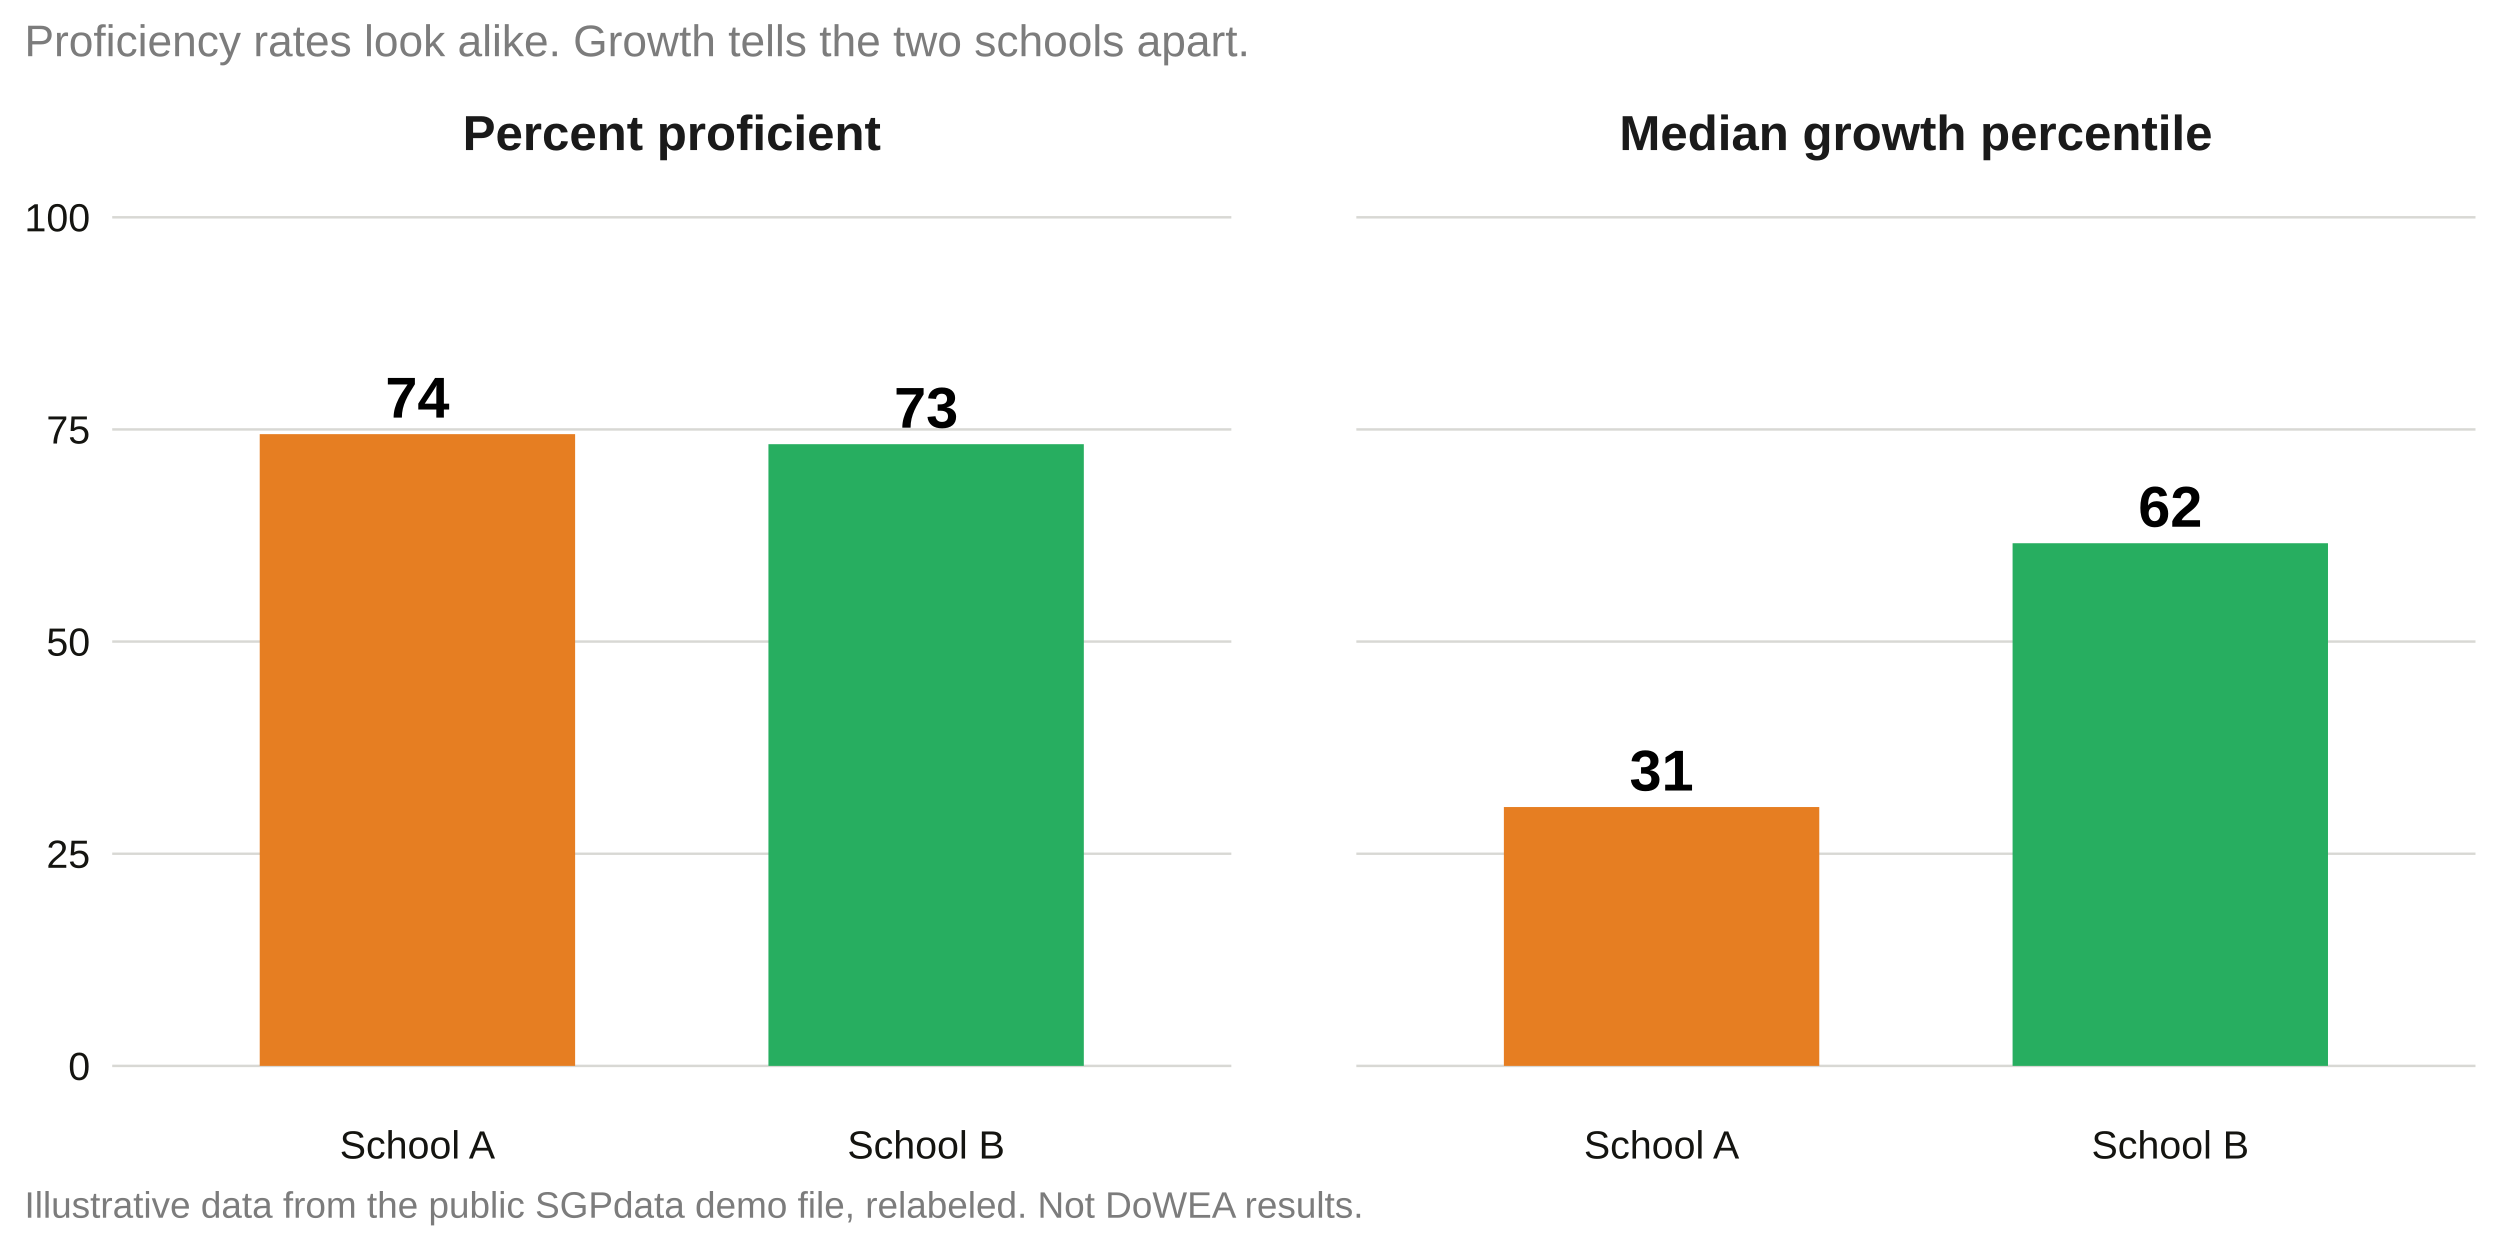
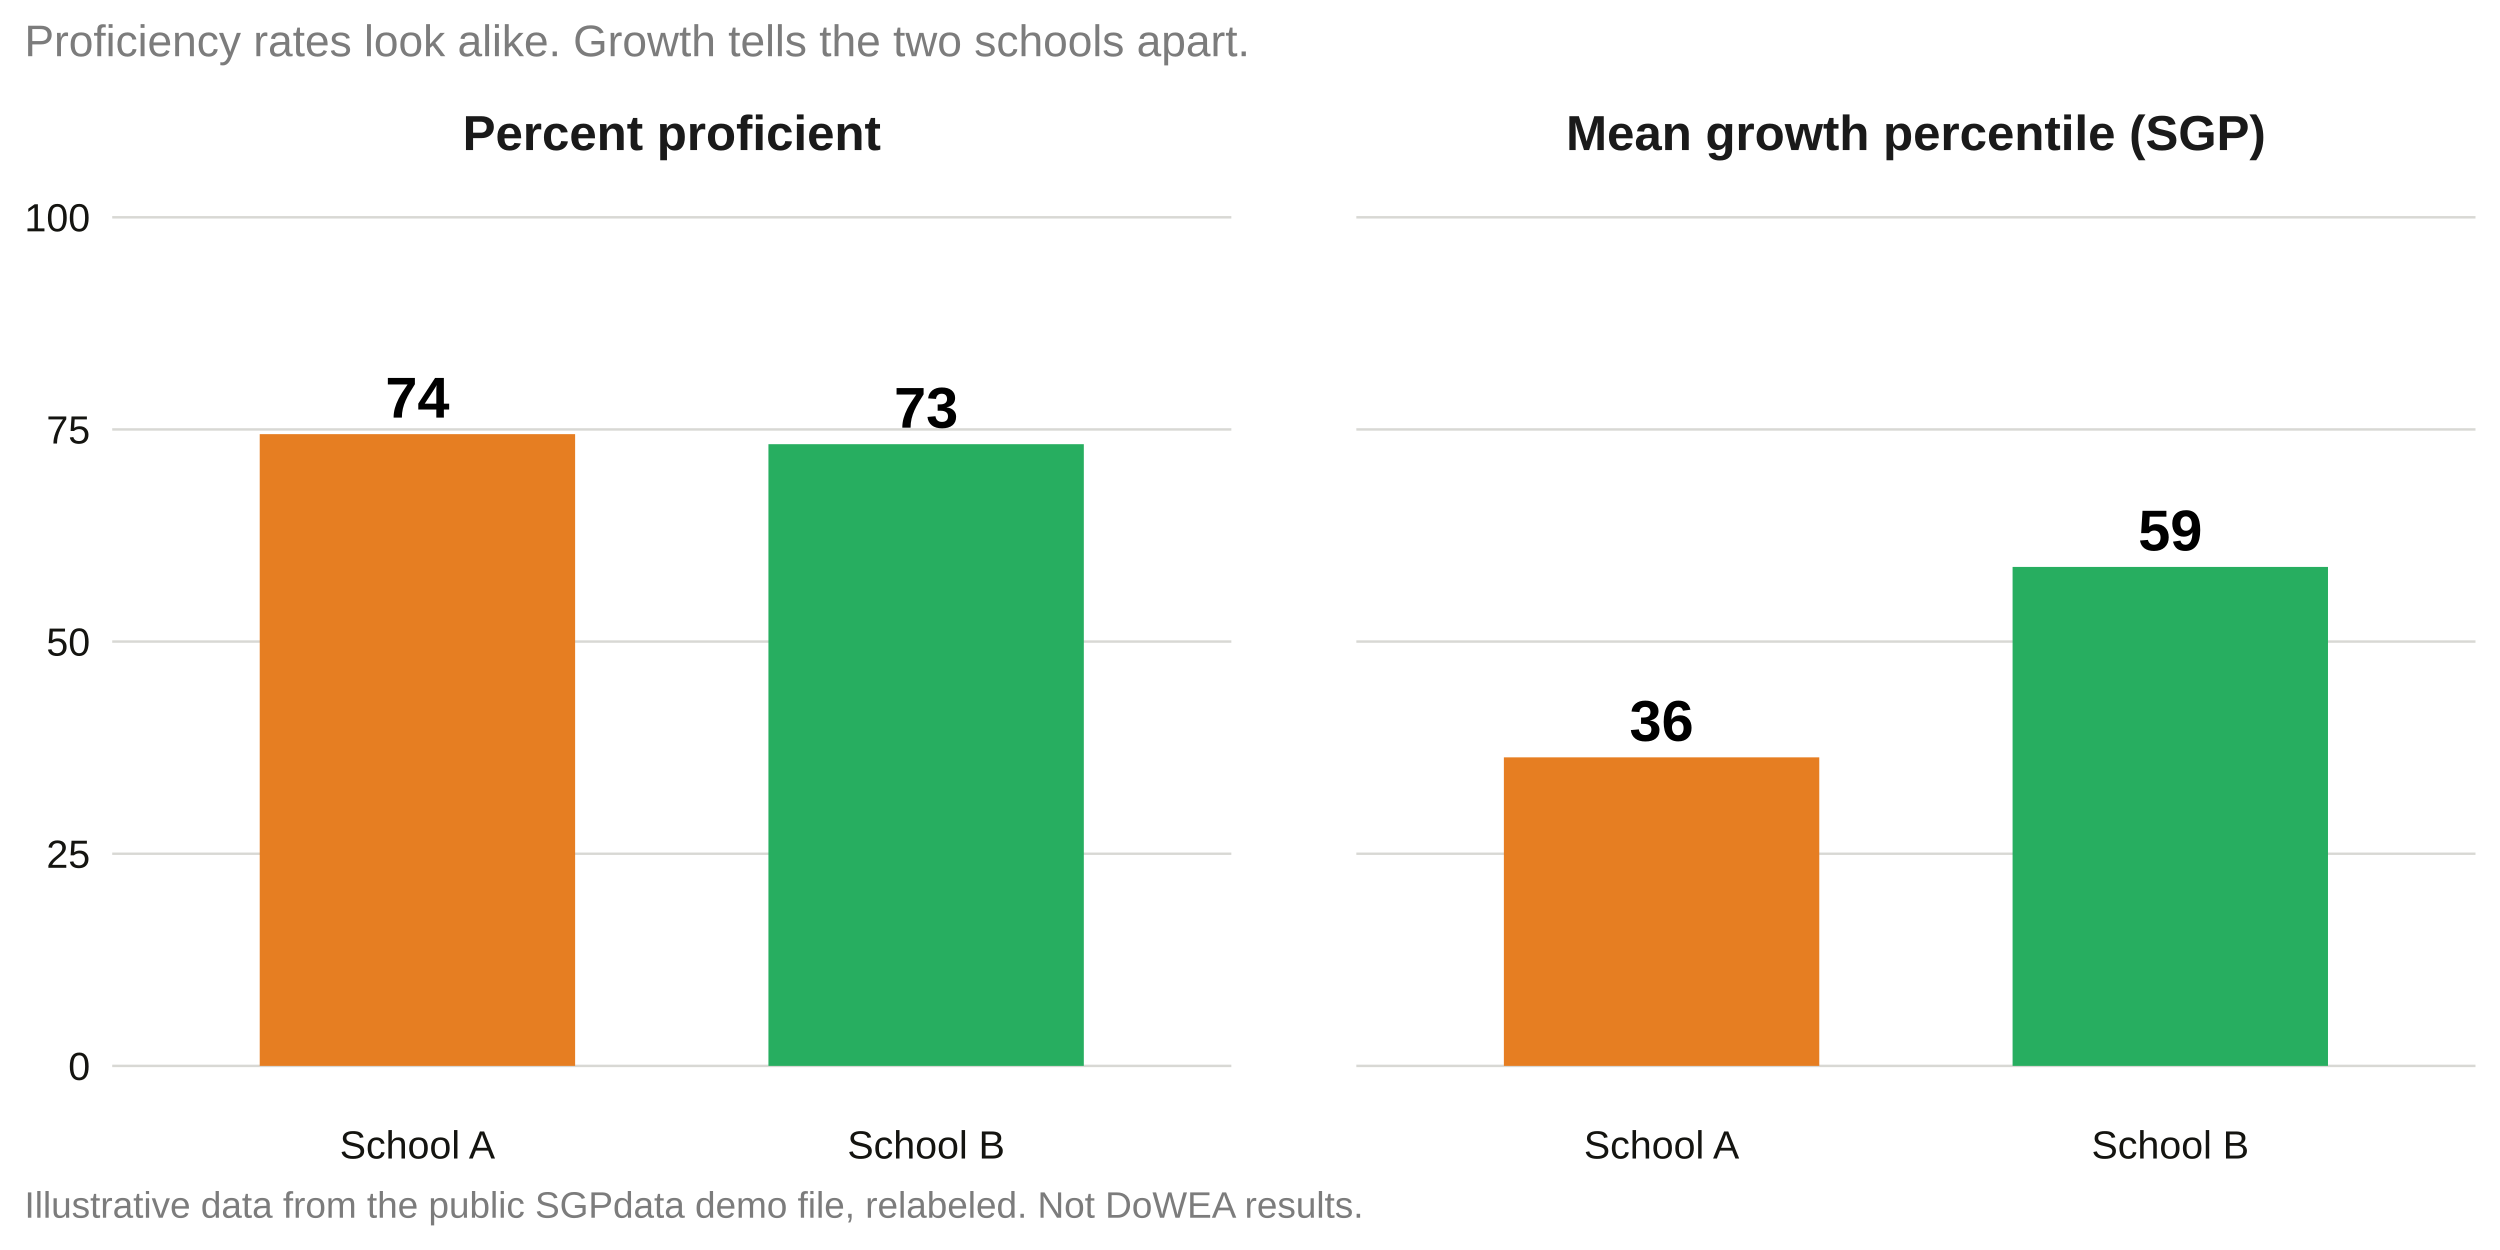
<svg xmlns="http://www.w3.org/2000/svg" width="864.00pt" height="432.00pt" viewBox="0 0 864.00 432.00">
  <g class="svglite">
    <defs>
      <style type="text/css">
    .svglite line, .svglite polyline, .svglite polygon, .svglite path, .svglite rect, .svglite circle {
      fill: none;
      stroke: #000000;
      stroke-linecap: round;
      stroke-linejoin: round;
      stroke-miterlimit: 10.00;
    }
    .svglite text {
      white-space: pre;
    }
    .svglite g.glyphgroup path {
      fill: inherit;
      stroke: none;
    }
  </style>
    </defs>
    <rect width="100%" height="100%" style="stroke: none; fill: none;" />
    <defs>
      <clipPath id="cpMC4wMHw4NjQuMDB8MC4wMHw0MzIuMDA=">
        <rect x="0.00" y="0.00" width="864.00" height="432.00" />
      </clipPath>
    </defs>
    <g clip-path="url(#cpMC4wMHw4NjQuMDB8MC4wMHw0MzIuMDA=)">
      <rect x="0" y="-0" width="864.00" height="432.00" style="stroke-width: 1.65; stroke: none;" />
    </g>
    <defs>
      <clipPath id="cpMzguNzh8NDI1LjU1fDYwLjQyfDM4My4wMw==">
        <rect x="38.78" y="60.42" width="386.78" height="322.61" />
      </clipPath>
    </defs>
    <g clip-path="url(#cpMzguNzh8NDI1LjU1fDYwLjQyfDM4My4wMw==)">
      <rect x="38.78" y="60.42" width="386.78" height="322.61" style="stroke-width: 1.65; stroke: none;" />
      <polyline points="38.78,368.37 425.55,368.37 " style="stroke-width: 0.85; stroke: #D8D8D4; stroke-linecap: butt;" />
      <polyline points="38.78,295.05 425.55,295.05 " style="stroke-width: 0.85; stroke: #D8D8D4; stroke-linecap: butt;" />
      <polyline points="38.78,221.73 425.55,221.73 " style="stroke-width: 0.85; stroke: #D8D8D4; stroke-linecap: butt;" />
      <polyline points="38.78,148.41 425.55,148.41 " style="stroke-width: 0.85; stroke: #D8D8D4; stroke-linecap: butt;" />
      <polyline points="38.78,75.09 425.55,75.09 " style="stroke-width: 0.85; stroke: #D8D8D4; stroke-linecap: butt;" />
      <rect x="265.57" y="153.51" width="109.00" height="214.86" style="stroke-width: 1.65; stroke: none; stroke-linecap: butt; stroke-linejoin: miter; fill: #27AE60;" />
      <rect x="89.76" y="150.04" width="109.00" height="218.33" style="stroke-width: 1.65; stroke: none; stroke-linecap: butt; stroke-linejoin: miter; fill: #E67E22;" />
      <text x="320.07" y="147.81" text-anchor="middle" style="font-size: 19.92px; font-weight: bold; font-family: &quot;Arial&quot;;" textLength="22.16px" lengthAdjust="spacingAndGlyphs">73</text>
      <text x="144.26" y="144.33" text-anchor="middle" style="font-size: 19.92px; font-weight: bold; font-family: &quot;Arial&quot;;" textLength="22.16px" lengthAdjust="spacingAndGlyphs">74</text>
    </g>
    <g clip-path="url(#cpMC4wMHw4NjQuMDB8MC4wMHw0MzIuMDA=)">
</g>
    <defs>
      <clipPath id="cpNDY4Ljc1fDg1NS41M3w2MC40MnwzODMuMDM=">
        <rect x="468.75" y="60.42" width="386.78" height="322.61" />
      </clipPath>
    </defs>
    <g clip-path="url(#cpNDY4Ljc1fDg1NS41M3w2MC40MnwzODMuMDM=)">
      <rect x="468.75" y="60.42" width="386.78" height="322.61" style="stroke-width: 1.65; stroke: none;" />
      <polyline points="468.75,368.37 855.53,368.37 " style="stroke-width: 0.85; stroke: #D8D8D4; stroke-linecap: butt;" />
      <polyline points="468.75,295.05 855.53,295.05 " style="stroke-width: 0.85; stroke: #D8D8D4; stroke-linecap: butt;" />
      <polyline points="468.75,221.73 855.53,221.73 " style="stroke-width: 0.85; stroke: #D8D8D4; stroke-linecap: butt;" />
      <polyline points="468.75,148.41 855.53,148.41 " style="stroke-width: 0.85; stroke: #D8D8D4; stroke-linecap: butt;" />
      <polyline points="468.75,75.09 855.53,75.09 " style="stroke-width: 0.85; stroke: #D8D8D4; stroke-linecap: butt;" />
-       <rect x="695.55" y="187.74" width="109.00" height="180.63" style="stroke-width: 1.65; stroke: none; stroke-linecap: butt; stroke-linejoin: miter; fill: #27AE60;" />
-       <rect x="519.74" y="278.91" width="109.00" height="89.46" style="stroke-width: 1.65; stroke: none; stroke-linecap: butt; stroke-linejoin: miter; fill: #E67E22;" />
-       <text x="750.05" y="182.04" text-anchor="middle" style="font-size: 19.92px; font-weight: bold; font-family: &quot;Arial&quot;;" textLength="22.16px" lengthAdjust="spacingAndGlyphs">62</text>
-       <text x="574.24" y="273.21" text-anchor="middle" style="font-size: 19.92px; font-weight: bold; font-family: &quot;Arial&quot;;" textLength="22.16px" lengthAdjust="spacingAndGlyphs">31</text>
+       <rect x="695.55" y="195.93" width="109.00" height="172.44" style="stroke-width: 1.65; stroke: none; stroke-linecap: butt; stroke-linejoin: miter; fill: #27AE60;" />
+       <rect x="519.74" y="261.74" width="109.00" height="106.63" style="stroke-width: 1.65; stroke: none; stroke-linecap: butt; stroke-linejoin: miter; fill: #E67E22;" />
+       <text x="750.05" y="190.23" text-anchor="middle" style="font-size: 19.92px; font-weight: bold; font-family: &quot;Arial&quot;;" textLength="22.16px" lengthAdjust="spacingAndGlyphs">59</text>
+       <text x="574.24" y="256.04" text-anchor="middle" style="font-size: 19.92px; font-weight: bold; font-family: &quot;Arial&quot;;" textLength="22.16px" lengthAdjust="spacingAndGlyphs">36</text>
    </g>
    <g clip-path="url(#cpMC4wMHw4NjQuMDB8MC4wMHw0MzIuMDA=)">
</g>
    <defs>
      <clipPath id="cpMzguNzh8NDI1LjU1fDMxLjEyfDYwLjQy">
        <rect x="38.78" y="31.12" width="386.78" height="29.30" />
      </clipPath>
    </defs>
    <g clip-path="url(#cpMzguNzh8NDI1LjU1fDMxLjEyfDYwLjQy)">
      <text x="232.17" y="51.86" text-anchor="middle" style="font-size: 17.00px; font-weight: bold;fill: #1A1A1A; font-family: &quot;Arial&quot;;" textLength="144.52px" lengthAdjust="spacingAndGlyphs">Percent proficient</text>
    </g>
    <g clip-path="url(#cpMC4wMHw4NjQuMDB8MC4wMHw0MzIuMDA=)">
</g>
    <defs>
      <clipPath id="cpNDY4Ljc1fDg1NS41M3wzMS4xMnw2MC40Mg==">
        <rect x="468.75" y="31.12" width="386.78" height="29.30" />
      </clipPath>
    </defs>
    <g clip-path="url(#cpNDY4Ljc1fDg1NS41M3wzMS4xMnw2MC40Mg==)">
-       <text x="662.14" y="51.86" text-anchor="middle" style="font-size: 17.00px; font-weight: bold;fill: #1A1A1A; font-family: &quot;Arial&quot;;" textLength="204.95px" lengthAdjust="spacingAndGlyphs">Median growth percentile</text>
+       <text x="662.14" y="51.86" text-anchor="middle" style="font-size: 17.00px; font-weight: bold;fill: #1A1A1A; font-family: &quot;Arial&quot;;" textLength="241.78px" lengthAdjust="spacingAndGlyphs">Mean growth percentile (SGP)</text>
    </g>
    <g clip-path="url(#cpMC4wMHw4NjQuMDB8MC4wMHw0MzIuMDA=)">
      <text x="144.26" y="400.39" text-anchor="middle" style="font-size: 13.60px;fill: #141410; font-family: &quot;Arial&quot;;" textLength="53.66px" lengthAdjust="spacingAndGlyphs">School A</text>
      <text x="320.07" y="400.39" text-anchor="middle" style="font-size: 13.60px;fill: #141410; font-family: &quot;Arial&quot;;" textLength="54.41px" lengthAdjust="spacingAndGlyphs">School B</text>
      <text x="574.24" y="400.39" text-anchor="middle" style="font-size: 13.60px;fill: #141410; font-family: &quot;Arial&quot;;" textLength="53.66px" lengthAdjust="spacingAndGlyphs">School A</text>
      <text x="750.05" y="400.39" text-anchor="middle" style="font-size: 13.60px;fill: #141410; font-family: &quot;Arial&quot;;" textLength="54.41px" lengthAdjust="spacingAndGlyphs">School B</text>
      <text x="31.16" y="373.24" text-anchor="end" style="font-size: 13.60px;fill: #141410; font-family: &quot;Arial&quot;;" textLength="7.56px" lengthAdjust="spacingAndGlyphs">0</text>
      <text x="31.16" y="299.92" text-anchor="end" style="font-size: 13.60px;fill: #141410; font-family: &quot;Arial&quot;;" textLength="15.12px" lengthAdjust="spacingAndGlyphs">25</text>
      <text x="31.16" y="226.60" text-anchor="end" style="font-size: 13.60px;fill: #141410; font-family: &quot;Arial&quot;;" textLength="15.12px" lengthAdjust="spacingAndGlyphs">50</text>
      <text x="31.16" y="153.28" text-anchor="end" style="font-size: 13.60px;fill: #141410; font-family: &quot;Arial&quot;;" textLength="15.12px" lengthAdjust="spacingAndGlyphs">75</text>
      <text x="31.16" y="79.95" text-anchor="end" style="font-size: 13.60px;fill: #141410; font-family: &quot;Arial&quot;;" textLength="22.69px" lengthAdjust="spacingAndGlyphs">100</text>
      <text x="8.47" y="19.43" style="font-size: 15.30px;fill: #7C7C7C; font-family: &quot;Arial&quot;;" textLength="423.38px" lengthAdjust="spacingAndGlyphs">Proficiency rates look alike. Growth tells the two schools apart.</text>
      <text x="8.47" y="420.85" style="font-size: 12.75px;fill: #7C7C7C; font-family: &quot;Arial&quot;;" textLength="462.91px" lengthAdjust="spacingAndGlyphs">Illustrative data from the public SGPdata demo file, relabeled. Not DoWEA results.</text>
    </g>
  </g>
</svg>
